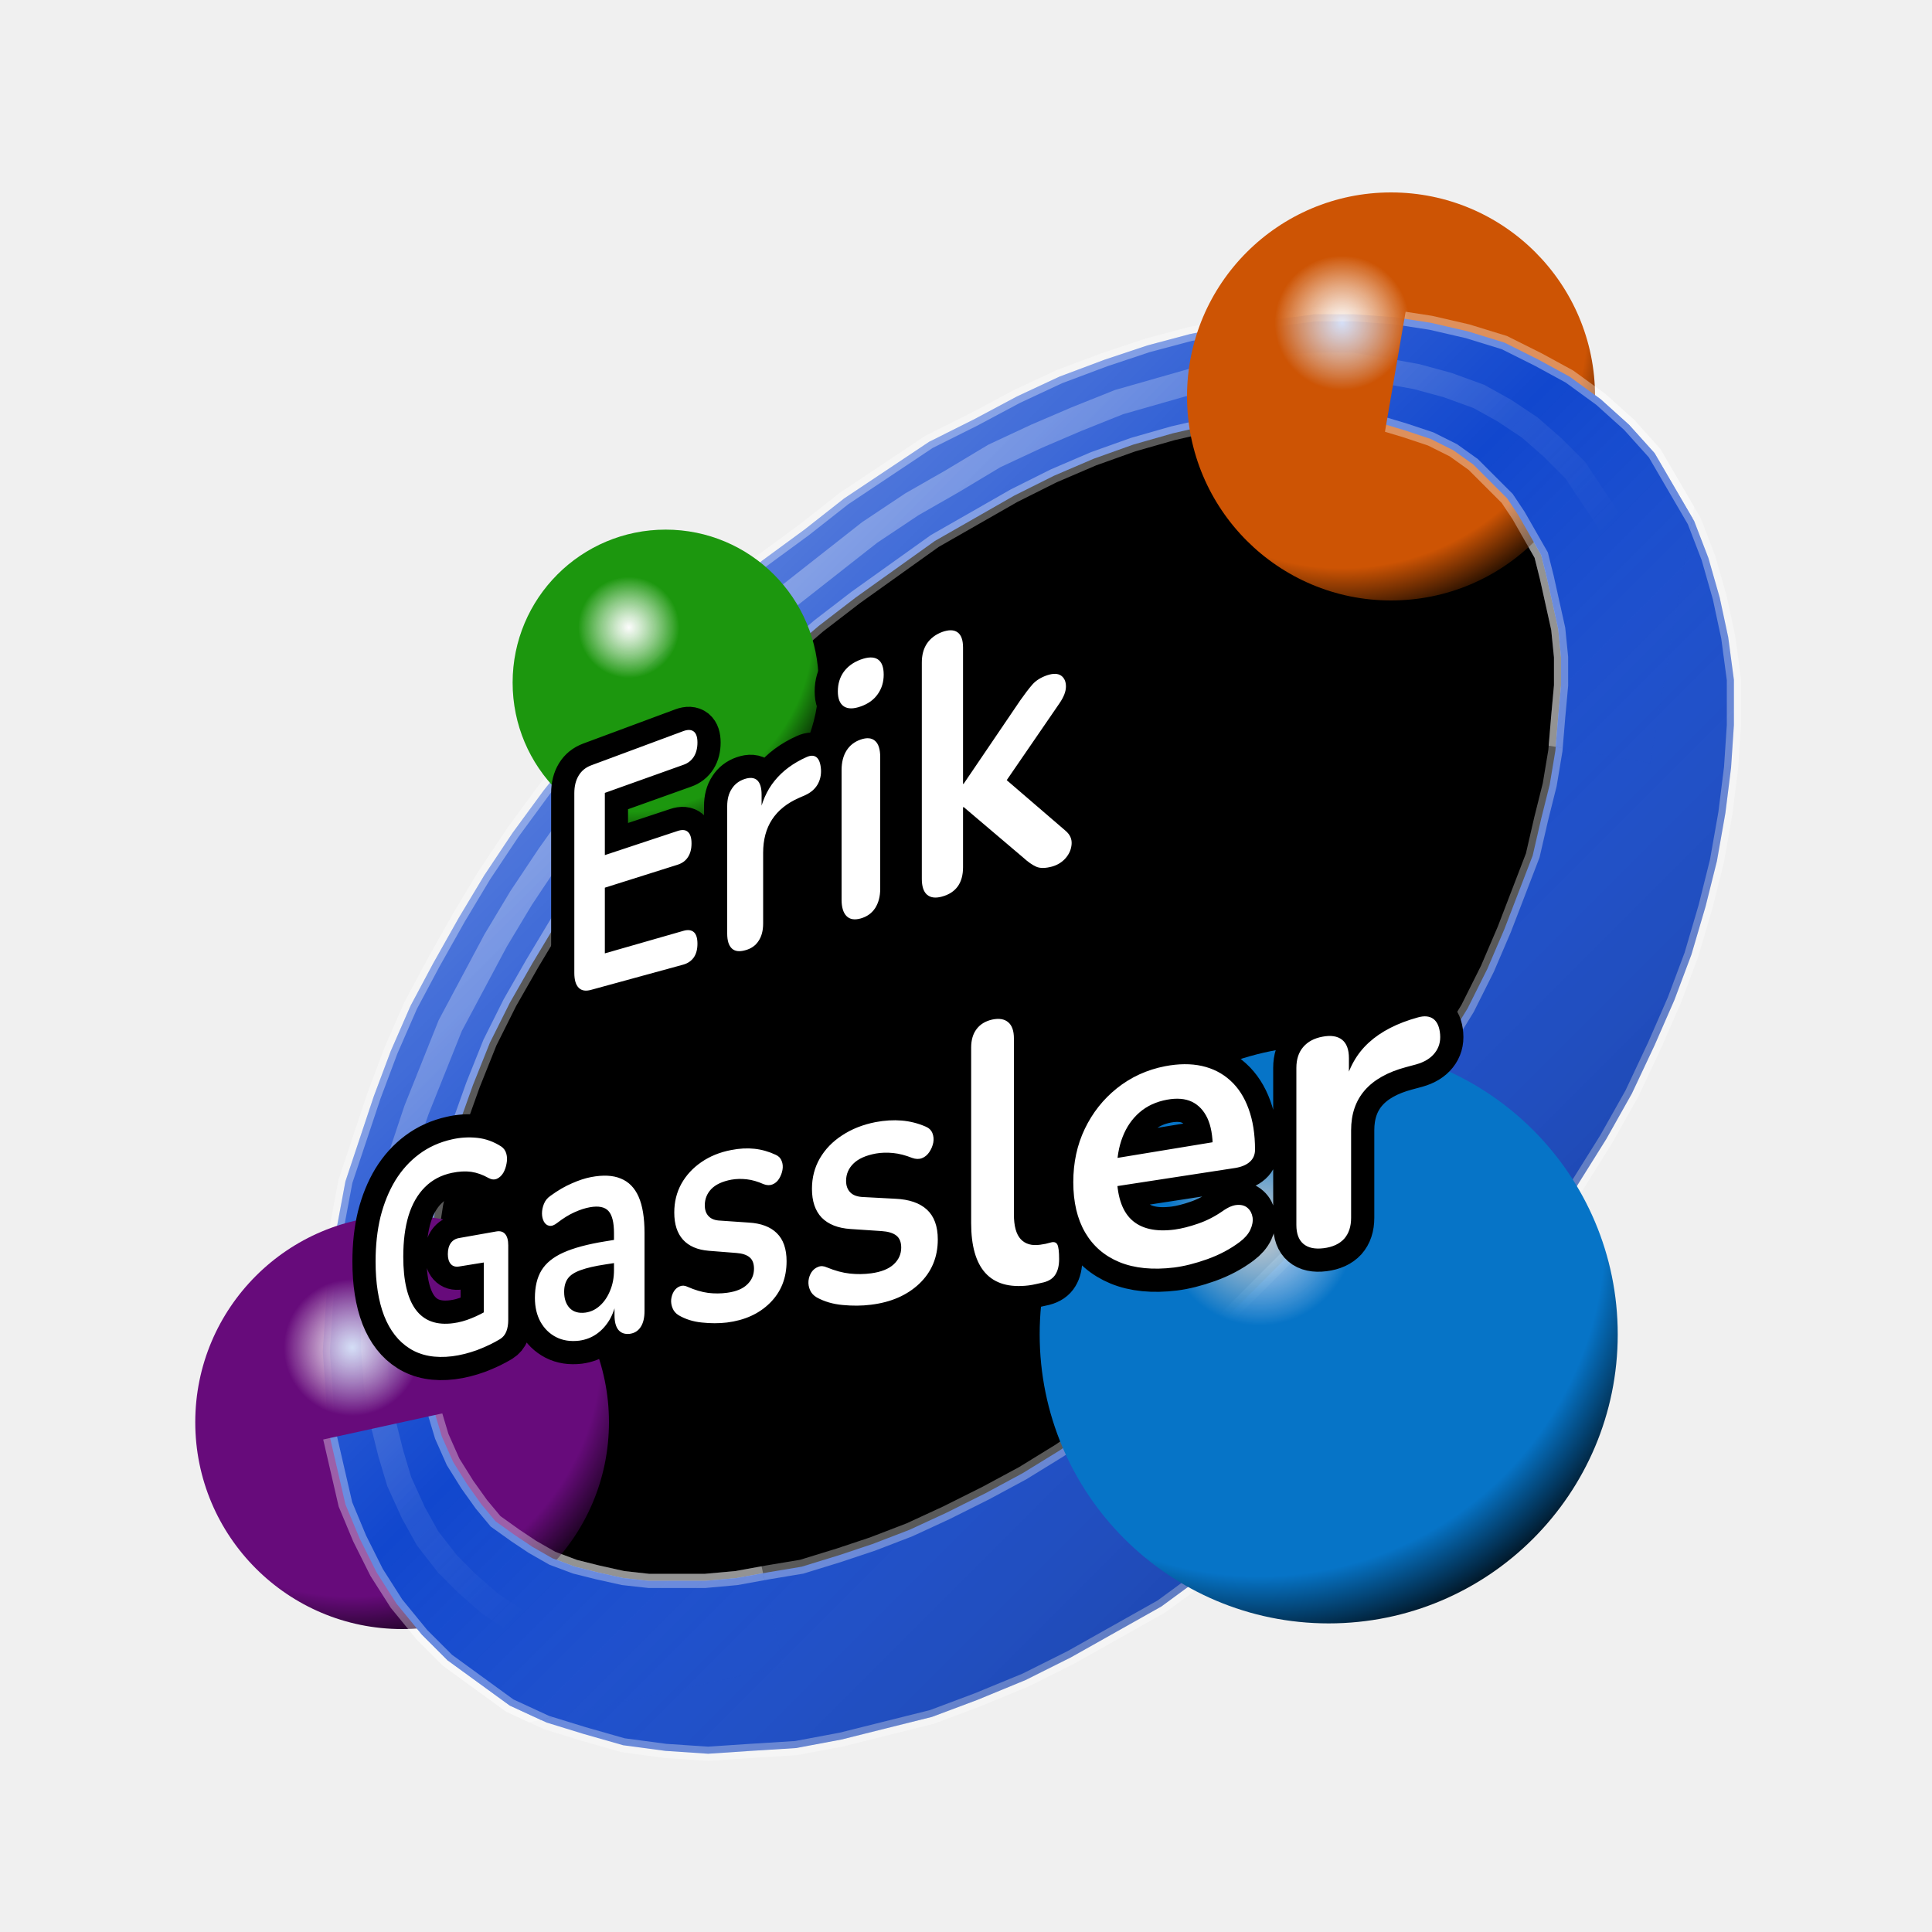
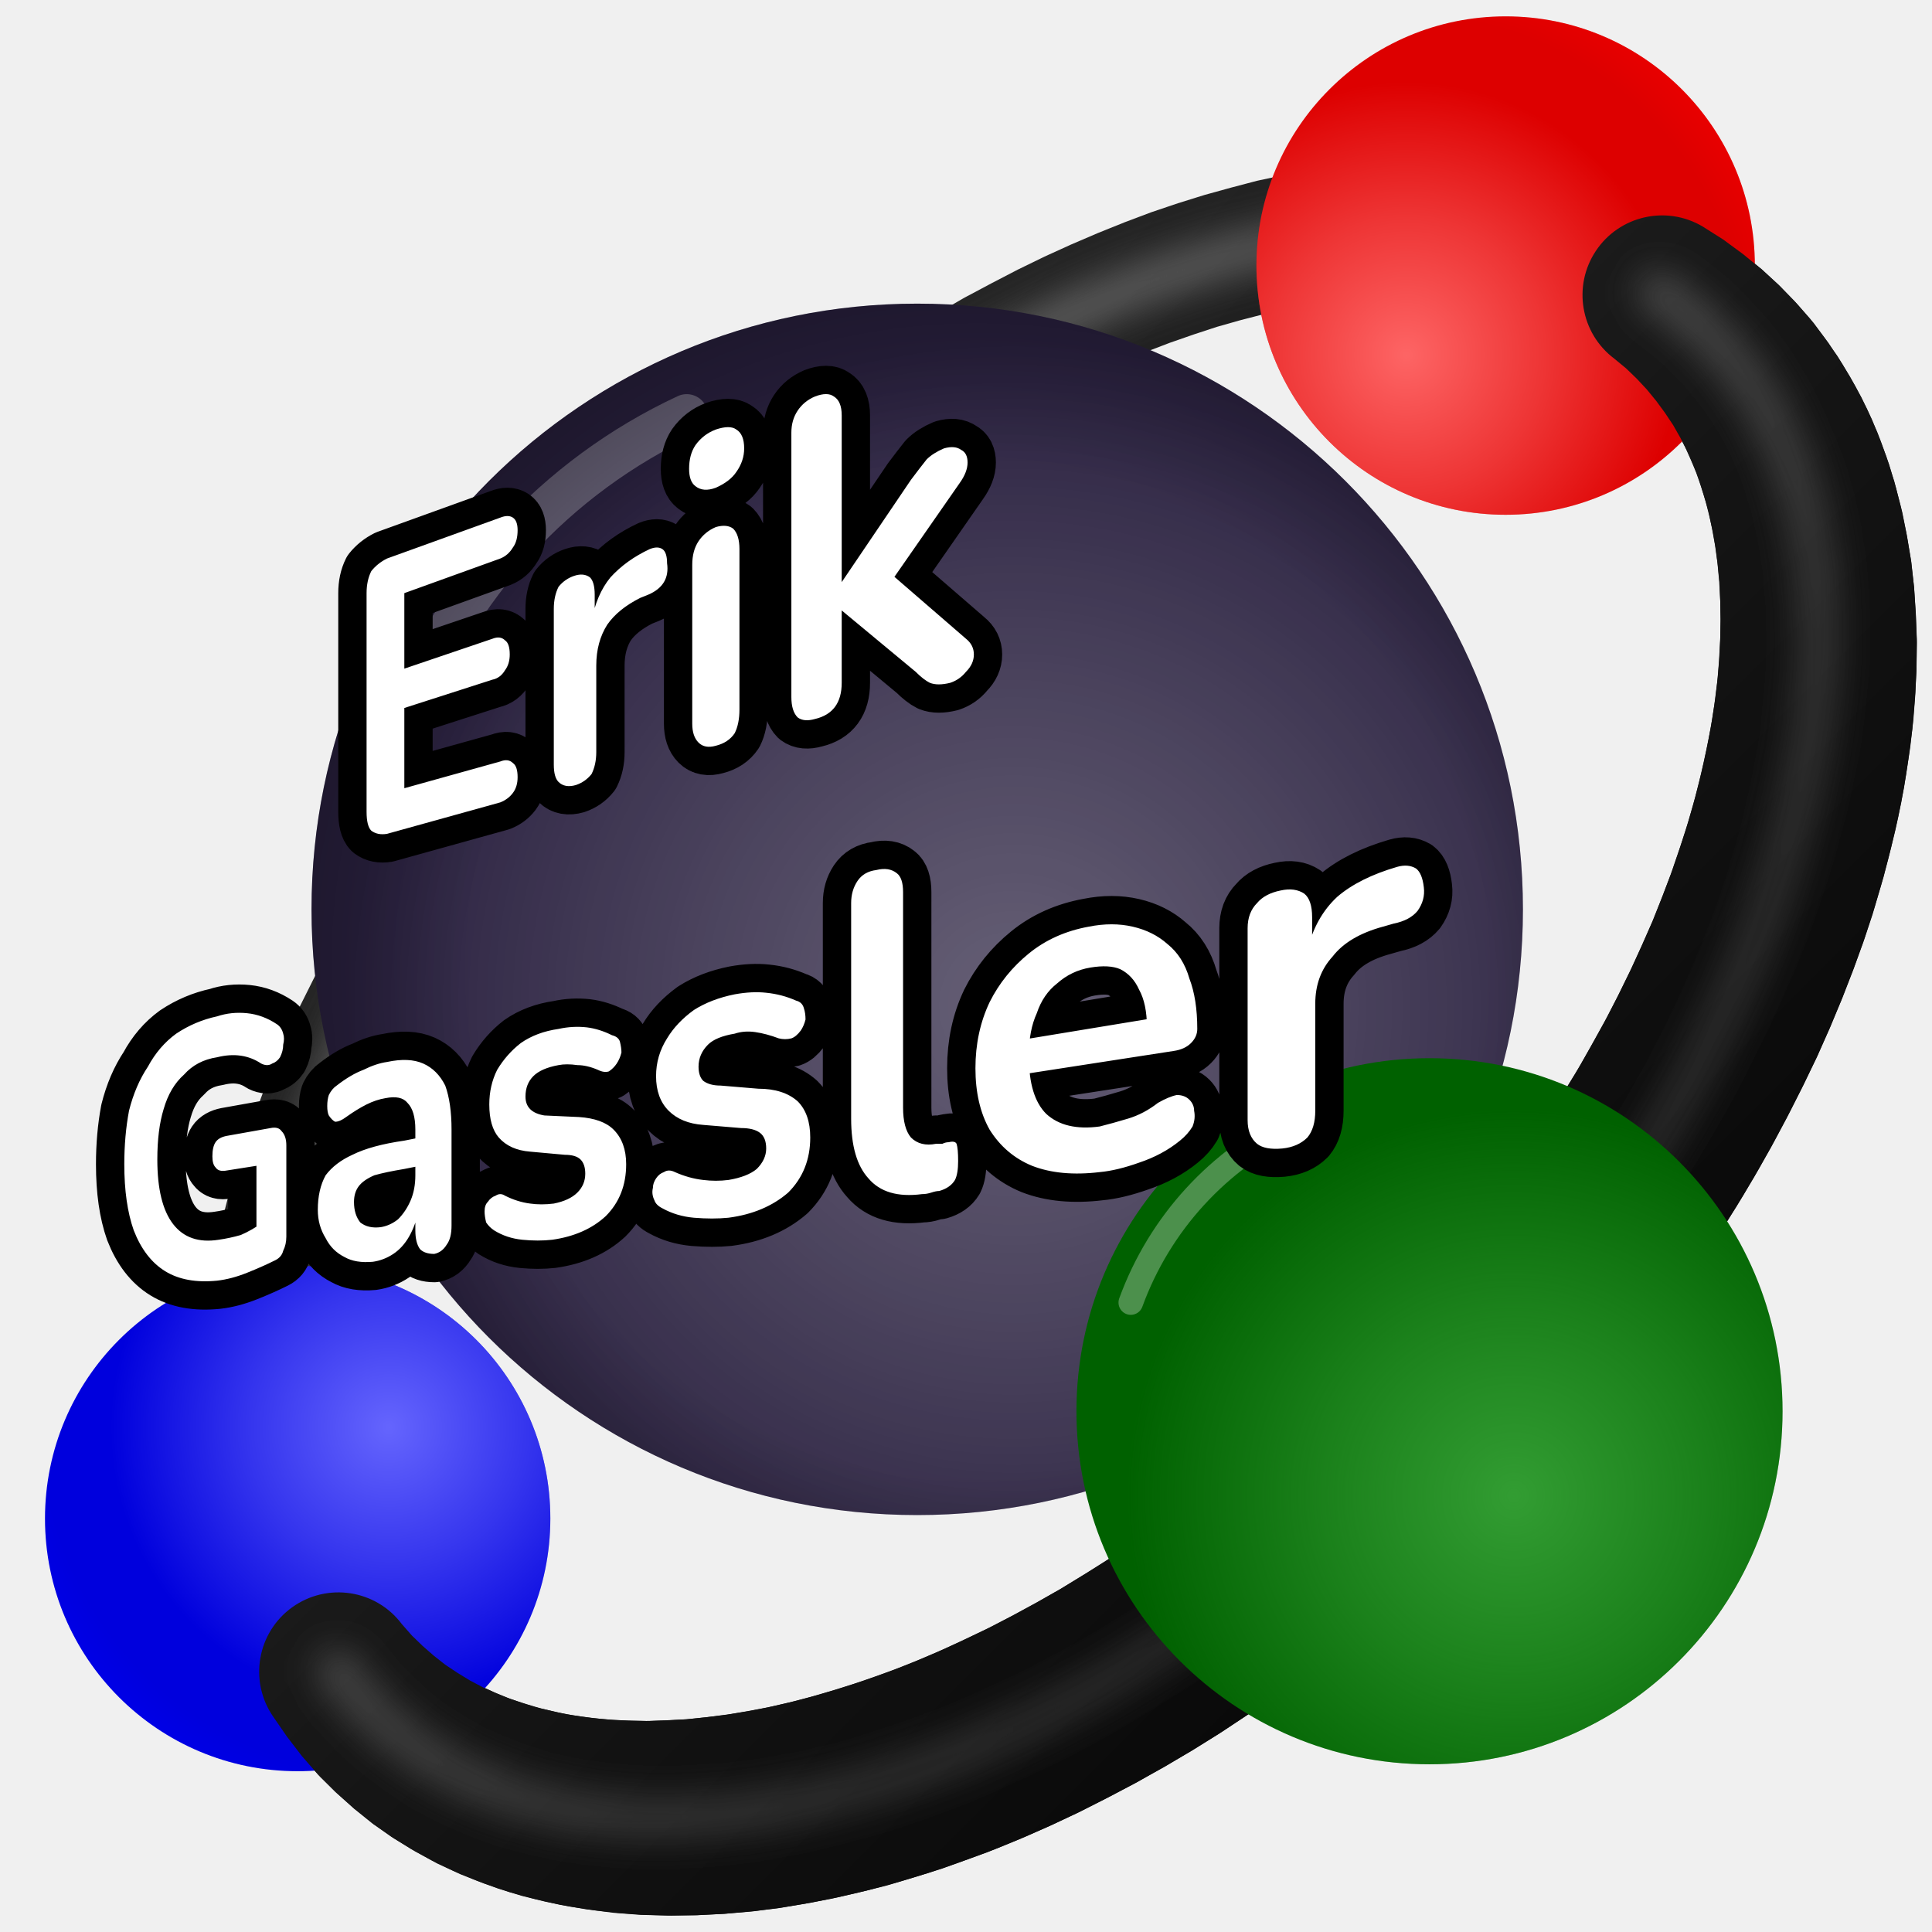
- <svg xmlns="http://www.w3.org/2000/svg" viewBox="0 0 150 150" version="1.1" role="img" aria-label="Logo">
+ <svg xmlns="http://www.w3.org/2000/svg" viewBox="12.3 13.9 122.8 122.8" version="1.1" role="img" aria-label="Logo">
  <defs>
-     <linearGradient id="l-ring" gradientUnits="userSpaceOnUse" x1="120" y1="120" x2="520" y2="520">
-       <stop offset="0" stop-color="#fff" stop-opacity=".45" />
-       <stop offset=".45" stop-color="#fff" stop-opacity="0" />
-       <stop offset="1" stop-color="#000" stop-opacity=".3" />
+     <linearGradient id="l-tube" gradientUnits="userSpaceOnUse" x1="150" y1="150" x2="480" y2="480">
+       <stop offset="0" stop-color="#2c2c2c" />
+       <stop offset=".55" stop-color="#151515" />
+       <stop offset="1" stop-color="#070707" />
    </linearGradient>
-     <linearGradient id="l-shine" gradientUnits="userSpaceOnUse" x1="120" y1="120" x2="480" y2="480">
-       <stop offset="0" stop-color="#fff" stop-opacity=".5" />
-       <stop offset=".6" stop-color="#fff" stop-opacity="0" />
+     <linearGradient id="l-tube-hi" gradientUnits="userSpaceOnUse" x1="150" y1="150" x2="480" y2="480">
+       <stop offset="0" stop-color="#9a9a9a" stop-opacity=".55" />
+       <stop offset=".6" stop-color="#7a7a7a" stop-opacity=".35" />
+       <stop offset="1" stop-color="#555" stop-opacity=".25" />
    </linearGradient>
-     <g id="l-band">
-       <path d="M524 100L534 109L543 119L550 131L557 143L562 156L566 170L569 184L571 199L571 215L570 230L568 246L565 263L561 279L556 296L550 312L543 328L535 345L526 361L516 377L506 393L495 409L483 424L470 439L457 453L443 467L429 480L414 492L399 504L384 515L369 526L353 535L337 544L321 552L304 559L288 565L272 569L256 573L240 576L224 577L209 578L194 577L179 575L165 571L152 567L139 561L128 553L117 545L108 536L99 525L92 514L86 502L81 490L78 477L75 464L74 450L73 436L74 421L75 407L78 392L81 376L86 361L91 346L97 330L104 314L112 299L121 283L130 268L140 253L151 238L163 223L175 209L187 195L201 182L214 169L228 157L243 146L257 135L272 125L287 115L303 107L318 99L333 92L349 86L364 81L379 77L394 74L408 72L423 70L437 70L451 71L464 73L477 76L490 80L502 86L513 92ZM485 129L479 123L472 118L464 114L455 111L445 108L434 107L423 106L411 106L399 107L386 109L373 112L359 116L345 121L331 127L317 134L303 142L289 150L275 160L261 170L248 180L234 192L222 204L209 216L197 229L186 242L175 256L165 270L156 284L147 299L139 313L132 327L126 342L121 356L116 370L113 384L111 397L109 410L108 423L109 435L110 446L112 456L115 466L119 475L124 483L129 490L134 496L141 501L147 505L154 509L162 512L170 514L179 516L188 517L198 517L208 517L219 516L230 514L242 512L255 508L267 504L280 499L293 493L307 486L320 479L333 471L346 462L360 452L372 442L385 431L397 419L409 407L421 395L432 382L442 369L452 356L461 342L469 328L477 315L484 301L490 287L495 274L500 261L503 248L506 236L508 224L509 212L510 201L510 191L509 181L507 172L505 163L503 155L499 148L495 141L491 135Z" style="fill:#1147ce;stroke:#fff;stroke-opacity:.35;stroke-width:5" fill-rule="evenodd" />
-       <path d="M524 100L534 109L543 119L550 131L557 143L562 156L566 170L569 184L571 199L571 215L570 230L568 246L565 263L561 279L556 296L550 312L543 328L535 345L526 361L516 377L506 393L495 409L483 424L470 439L457 453L443 467L429 480L414 492L399 504L384 515L369 526L353 535L337 544L321 552L304 559L288 565L272 569L256 573L240 576L224 577L209 578L194 577L179 575L165 571L152 567L139 561L128 553L117 545L108 536L99 525L92 514L86 502L81 490L78 477L75 464L74 450L73 436L74 421L75 407L78 392L81 376L86 361L91 346L97 330L104 314L112 299L121 283L130 268L140 253L151 238L163 223L175 209L187 195L201 182L214 169L228 157L243 146L257 135L272 125L287 115L303 107L318 99L333 92L349 86L364 81L379 77L394 74L408 72L423 70L437 70L451 71L464 73L477 76L490 80L502 86L513 92ZM485 129L479 123L472 118L464 114L455 111L445 108L434 107L423 106L411 106L399 107L386 109L373 112L359 116L345 121L331 127L317 134L303 142L289 150L275 160L261 170L248 180L234 192L222 204L209 216L197 229L186 242L175 256L165 270L156 284L147 299L139 313L132 327L126 342L121 356L116 370L113 384L111 397L109 410L108 423L109 435L110 446L112 456L115 466L119 475L124 483L129 490L134 496L141 501L147 505L154 509L162 512L170 514L179 516L188 517L198 517L208 517L219 516L230 514L242 512L255 508L267 504L280 499L293 493L307 486L320 479L333 471L346 462L360 452L372 442L385 431L397 419L409 407L421 395L432 382L442 369L452 356L461 342L469 328L477 315L484 301L490 287L495 274L500 261L503 248L506 236L508 224L509 212L510 201L510 191L509 181L507 172L505 163L503 155L499 148L495 141L491 135Z" fill="url(#l-ring)" fill-rule="evenodd" />
-       <path d="M507 117L515 125L521 134L527 143L531 153L535 164L538 176L539 188L540 200L540 213L539 227L537 241L534 255L530 270L525 285L520 300L513 315L506 330L497 345L488 360L479 374L468 389L457 403L445 417L433 430L420 443L407 455L393 467L380 478L365 488L351 498L336 507L322 515L307 522L292 529L278 534L263 539L249 543L235 545L222 547L208 548L196 547L184 546L172 544L161 540L151 536L141 531L132 525L124 518L117 511L110 502L105 493L100 482L97 472L94 460L92 448L91 435L91 422L92 409L94 395L97 380L101 366L106 351L112 336L118 321L126 306L134 291L143 276L153 261L163 247L174 233L186 219L198 206L211 193L224 180L238 169L252 158L266 147L281 137L295 129L310 120L325 113L339 107L354 101L368 97L382 93L396 90L410 89L423 88L436 88L448 90L459 92L470 95L481 99L490 104L499 110L507 117" fill="none" stroke="url(#l-shine)" stroke-width="9" stroke-linecap="round" />
-     </g>
-     <radialGradient id="l-success" cx="38%" cy="32%" r="75%">
-       <stop offset="0" stop-color="#fff" stop-opacity=".8" />
-       <stop offset=".22" style="stop-color:#1c970e" />
-       <stop offset=".8" style="stop-color:#1c970e" />
-       <stop offset="1" stop-color="#000" />
+     <filter id="l-soft" x="-10%" y="-10%" width="120%" height="120%">
+       <feGaussianBlur stdDeviation="5" />
+     </filter>
+     <radialGradient id="l-gray-g" cx="58%" cy="58%" r=".55">
+       <stop offset="0" stop-color="#c4c4c4" stop-opacity=".95" />
+       <stop offset=".5" stop-color="#c4c4c4" stop-opacity=".5" />
+       <stop offset="1" stop-color="#c4c4c4" stop-opacity="0" />
    </radialGradient>
-     <radialGradient id="l-tertiary" cx="38%" cy="32%" r="75%">
-       <stop offset="0" stop-color="#fff" stop-opacity=".8" />
-       <stop offset=".22" style="stop-color:#cd5404" />
-       <stop offset=".8" style="stop-color:#cd5404" />
-       <stop offset="1" stop-color="#000" />
+     <radialGradient id="l-red-g" cx="30%" cy="68%" r=".55">
+       <stop offset="0" stop-color="#ff6a6a" stop-opacity=".95" />
+       <stop offset=".5" stop-color="#ff6a6a" stop-opacity=".5" />
+       <stop offset="1" stop-color="#ff6a6a" stop-opacity="0" />
    </radialGradient>
-     <clipPath id="l-front-tertiary">
-       <path d="M431.0 209.4L541.4 228.4L579.4 7.6L469.0 -11.4Z" />
-     </clipPath>
-     <radialGradient id="l-secondary" cx="38%" cy="32%" r="75%">
-       <stop offset="0" stop-color="#fff" stop-opacity=".8" />
-       <stop offset=".22" style="stop-color:#670b7b" />
-       <stop offset=".8" style="stop-color:#670b7b" />
-       <stop offset="1" stop-color="#000" />
+     <radialGradient id="l-red-r" cx="30%" cy="68%" r=".95">
+       <stop offset=".72" stop-color="#ff0000" stop-opacity="0" />
+       <stop offset="1" stop-color="#ff0000" />
    </radialGradient>
-     <clipPath id="l-front-secondary">
-       <path d="M-9.4 485.2L14.8 595.6L235.6 547.2L211.4 436.8Z" />
-     </clipPath>
-     <radialGradient id="l-primary" cx="38%" cy="32%" r="75%">
-       <stop offset="0" stop-color="#fff" stop-opacity=".8" />
-       <stop offset=".22" style="stop-color:#0674c7" />
-       <stop offset=".8" style="stop-color:#0674c7" />
-       <stop offset="1" stop-color="#000" />
+     <radialGradient id="l-blue-g" cx="68%" cy="32%" r=".55">
+       <stop offset="0" stop-color="#6a6aff" stop-opacity=".95" />
+       <stop offset=".5" stop-color="#6a6aff" stop-opacity=".5" />
+       <stop offset="1" stop-color="#6a6aff" stop-opacity="0" />
+     </radialGradient>
+     <radialGradient id="l-blue-r" cx="68%" cy="32%" r=".95">
+       <stop offset=".72" stop-color="#0000ff" stop-opacity="0" />
+       <stop offset="1" stop-color="#0000ff" />
+     </radialGradient>
+     <radialGradient id="l-green-g" cx="62%" cy="62%" r=".55">
+       <stop offset="0" stop-color="#35a035" stop-opacity=".95" />
+       <stop offset=".5" stop-color="#35a035" stop-opacity=".5" />
+       <stop offset="1" stop-color="#35a035" stop-opacity="0" />
+     </radialGradient>
+     <radialGradient id="l-title-g" cx="58%" cy="58%" r=".55">
+       <stop offset="0" stop-color="#fff" stop-opacity=".95" />
+       <stop offset=".5" stop-color="#fff" stop-opacity=".5" />
+       <stop offset="1" stop-color="#fff" stop-opacity="0" />
+     </radialGradient>
+     <radialGradient id="l-title-e" cx=".55" cy=".55" r=".6">
+       <stop offset=".7" stop-color="#000" stop-opacity="0" />
+       <stop offset="1" stop-color="#000" stop-opacity=".35" />
    </radialGradient>
  </defs>
  <g transform="translate(9 9) scale(0.22)">
-     <ellipse cx="315.7" cy="317.8" rx="277.3" ry="162.4" transform="rotate(-46.3 315.7 317.8)" fill="#000" />
-     <use href="#l-band" />
-     <circle cx="194" cy="200" r="54" fill="url(#l-success)" />
-     <circle cx="450" cy="99" r="72" fill="url(#l-tertiary)" />
-     <circle cx="101" cy="461" r="73" fill="url(#l-secondary)" />
-     <circle cx="428" cy="430" r="102" fill="url(#l-primary)" />
-     <use href="#l-band" clip-path="url(#l-front-tertiary)" />
-     <use href="#l-band" clip-path="url(#l-front-secondary)" />
+     <path d="M523.9 100.0L528.8 104.5L533.5 109.3L537.9 114.3L542.0 119.7L545.9 125.2L549.5 131.1L552.8 137.1L555.8 143.4L558.4 149.8L560.8 156.5L562.8 163.3L564.6 170.3L566.0 177.4L567.2 184.6L568.0 192.0L568.5 199.4L568.8 207.0L568.7 214.7L568.4 222.4L567.8 230.2L566.9 238.1L565.7 246.1L564.3 254.1L562.6 262.1L560.6 270.2L558.4 278.3L556.0 286.5L553.3 294.6L550.3 302.8L547.1 311.0L543.7 319.1L540.1 327.3L536.2 335.4L532.1 343.5L527.8 351.6L523.3 359.7L518.6 367.7L513.7 375.6L508.6 383.5L503.3 391.4L497.8 399.1L492.1 406.8L486.3 414.4L480.3 421.9L474.2 429.2L467.9 436.5L461.4 443.7L454.8 450.7L448.1 457.6L441.2 464.4L434.2 471.0L427.1 477.5L419.9 483.9L412.6 490.0L405.2 496.0L397.7 501.8L390.1 507.5L382.5 513.0L374.7 518.2L367.0 523.3L359.1 528.2L351.2 532.8L343.3 537.3L335.3 541.5L327.4 545.5L319.4 549.3L311.3 552.9L303.3 556.2L295.3 559.2L287.3 562.1L279.3 564.6L271.3 567.0L263.3 569.0L255.4 570.8L247.5 572.3L239.7 573.6L231.9 574.5L224.2 575.2L216.5 575.6L208.9 575.7L201.4 575.5L194.1 575.0L186.8 574.2L179.6 573.1L172.6 571.7L165.7 570.0L158.9 567.9L152.4 565.5L146.0 562.8L139.8 559.8L133.8 556.5L128.0 552.9L122.5 549.0L117.3 544.8L112.3 540.3L107.5 535.6L103.1 530.7L99.0 525.5L95.1 520.1L91.5 514.5L88.3 508.7L85.3 502.7L82.7 496.6L80.3 490.4L78.2 484.0L76.4 477.4L74.9 470.8L73.6 464.0L72.6 457.1L71.9 450.2L71.5 443.1L71.3 435.9L71.4 428.7L71.7 421.3L72.3 413.9L73.1 406.4L74.2 398.9L75.5 391.3L77.1 383.6L78.9 375.9L80.9 368.1L83.2 360.3L85.7 352.5L88.5 344.6L91.4 336.8L94.6 328.9L98.0 321.0L101.6 313.1L105.5 305.3L109.5 297.4L113.7 289.6L118.2 281.8L122.8 274.0L127.7 266.3L132.7 258.6L137.9 251.0L143.2 243.5L148.8 236.0L154.5 228.6L160.3 221.3L166.4 214.1L172.5 207.0L178.8 200.0L185.3 193.2L191.8 186.4L198.5 179.8L205.4 173.3L212.3 167.0L219.3 160.8L226.4 154.8L233.6 148.9L240.9 143.2L248.3 137.6L255.7 132.3L263.2 127.1L270.7 122.1L278.3 117.3L286.0 112.7L293.6 108.3L301.3 104.2L309.0 100.2L316.8 96.4L324.5 92.9L332.2 89.6L339.9 86.5L347.6 83.6L355.3 81.0L363.0 78.6L370.6 76.5L378.2 74.5L385.7 72.9L393.2 71.5L400.7 70.3L408.0 69.4L415.4 68.7L422.6 68.3L429.8 68.2L436.9 68.3L443.9 68.7L450.8 69.3L457.6 70.3L464.3 71.5L470.9 73.0L477.4 74.8L483.8 76.9L490.0 79.3L496.1 82.0L502.0 85.0L507.8 88.3L513.3 91.9L518.7 95.8L523.9 100.0L490.7 134.7L488.0 131.8L485.0 129.0L481.9 126.3L478.6 123.8L475.1 121.5L471.4 119.3L467.5 117.3L463.3 115.4L459.0 113.8L454.4 112.3L449.7 111.0L444.8 110.0L439.6 109.1L434.3 108.5L428.9 108.1L423.2 107.9L417.4 107.9L411.5 108.2L405.4 108.7L399.2 109.4L392.9 110.4L386.5 111.6L379.9 113.1L373.3 114.8L366.6 116.7L359.9 118.9L353.0 121.3L346.2 123.9L339.2 126.8L332.3 129.8L325.3 133.1L318.3 136.6L311.3 140.3L304.3 144.3L297.3 148.4L290.3 152.7L283.4 157.2L276.5 161.9L269.7 166.8L262.8 171.9L256.1 177.1L249.4 182.5L242.8 188.1L236.3 193.8L229.9 199.7L223.6 205.7L217.4 211.8L211.3 218.0L205.3 224.4L199.5 230.9L193.8 237.5L188.2 244.1L182.8 250.9L177.6 257.7L172.5 264.6L167.5 271.6L162.8 278.6L158.2 285.7L153.8 292.8L149.6 300.0L145.6 307.1L141.8 314.3L138.2 321.5L134.8 328.6L131.6 335.8L128.7 342.9L125.9 350.0L123.4 357.0L121.1 364.0L119.0 370.9L117.1 377.8L115.5 384.6L114.1 391.3L113.0 397.8L112.0 404.3L111.3 410.7L110.9 416.9L110.6 423.0L110.6 428.9L110.9 434.7L111.3 440.4L112.0 445.8L112.8 451.1L113.9 456.2L115.2 461.0L116.7 465.7L118.4 470.2L120.2 474.5L122.3 478.5L124.5 482.3L126.8 486.0L129.3 489.4L132.0 492.6L134.7 495.5L137.7 498.3L140.7 500.9L143.9 503.3L147.2 505.6L150.6 507.6L154.1 509.5L157.8 511.2L161.6 512.8L165.6 514.2L169.7 515.5L174.0 516.5L178.4 517.5L182.9 518.2L187.7 518.8L192.5 519.2L197.6 519.4L202.7 519.5L208.1 519.3L213.5 519.0L219.1 518.4L224.9 517.7L230.7 516.7L236.7 515.6L242.8 514.2L249.0 512.6L255.2 510.8L261.6 508.8L268.0 506.6L274.6 504.2L281.1 501.6L287.8 498.7L294.4 495.6L301.1 492.4L307.8 488.9L314.6 485.2L321.3 481.4L328.0 477.3L334.8 473.1L341.5 468.6L348.1 464.0L354.8 459.2L361.4 454.3L367.9 449.2L374.4 443.9L380.8 438.5L387.1 432.9L393.3 427.2L399.5 421.3L405.5 415.4L411.4 409.3L417.2 403.1L422.9 396.8L428.5 390.4L433.9 383.9L439.2 377.3L444.3 370.7L449.3 364.0L454.1 357.2L458.8 350.4L463.2 343.6L467.5 336.7L471.7 329.8L475.6 322.9L479.4 316.0L482.9 309.1L486.3 302.2L489.4 295.3L492.4 288.5L495.1 281.7L497.7 274.9L500.0 268.2L502.2 261.6L504.1 255.1L505.8 248.6L507.3 242.3L508.6 236.0L509.7 229.9L510.6 223.9L511.3 218.0L511.7 212.2L512.0 206.6L512.1 201.1L512.0 195.8L511.8 190.6L511.3 185.6L510.7 180.8L509.9 176.1L508.9 171.6L507.8 167.2L506.5 163.0L505.1 158.9L503.5 155.1L501.8 151.3L499.9 147.7L497.8 144.2L495.6 140.9L493.3 137.7L490.7 134.7Z" fill="url(#l-tube)" />
+     <path d="M507.3 117.3L511.0 121.1L514.6 125.1L517.9 129.3L521.0 133.7L523.8 138.3L526.5 143.1L528.9 148.0L531.1 153.2L533.1 158.5L534.9 164.0L536.4 169.7L537.6 175.5L538.7 181.5L539.5 187.6L540.0 193.9L540.3 200.3L540.4 206.8L540.2 213.4L539.8 220.2L539.2 227.1L538.3 234.0L537.2 241.1L535.8 248.2L534.2 255.4L532.4 262.6L530.3 270.0L528.0 277.3L525.5 284.8L522.7 292.2L519.8 299.7L516.6 307.2L513.2 314.7L509.6 322.2L505.7 329.8L501.7 337.3L497.5 344.7L493.1 352.2L488.5 359.6L483.7 367.0L478.7 374.3L473.5 381.5L468.2 388.7L462.7 395.8L457.1 402.9L451.3 409.8L445.4 416.6L439.3 423.4L433.1 430.0L426.8 436.5L420.3 442.9L413.8 449.1L407.1 455.2L400.3 461.2L393.5 467.0L386.5 472.6L379.5 478.1L372.4 483.4L365.3 488.5L358.1 493.4L350.9 498.2L343.6 502.7L336.3 507.1L328.9 511.3L321.6 515.2L314.2 518.9L306.9 522.5L299.5 525.8L292.2 528.9L284.9 531.7L277.7 534.3L270.4 536.7L263.3 538.9L256.1 540.8L249.1 542.5L242.1 544.0L235.2 545.2L228.4 546.1L221.6 546.8L215.0 547.3L208.5 547.5L202.1 547.5L195.8 547.2L189.7 546.7L183.6 546.0L177.8 545.0L172.0 543.7L166.5 542.2L161.0 540.5L155.8 538.5L150.7 536.3L145.8 533.9L141.1 531.2L136.5 528.3L132.2 525.2L128.1 521.8L124.1 518.3L120.4 514.5L116.8 510.5L113.5 506.3L110.4 501.9L107.6 497.3L104.9 492.5L102.5 487.6L100.3 482.4L98.3 477.1L96.5 471.6L95.0 465.9L93.8 460.1L92.7 454.1L91.9 448.0L91.4 441.7L91.1 435.3L91.0 428.8L91.2 422.2L91.6 415.4L92.2 408.5L93.1 401.6L94.2 394.5L95.6 387.4L97.2 380.2L99.0 373.0L101.1 365.6L103.4 358.3L105.9 350.8L108.7 343.4L111.6 335.9L114.8 328.4L118.2 320.9L121.8 313.4L125.7 305.8L129.7 298.3L133.9 290.9L138.3 283.4L142.9 276.0L147.7 268.6L152.7 261.3L157.9 254.1L163.2 246.9L168.7 239.8L174.3 232.7L180.1 225.8L186.0 219.0L192.1 212.2L198.3 205.6L204.6 199.1L211.1 192.7L217.6 186.5L224.3 180.4L231.1 174.4L237.9 168.6L244.9 163.0L251.9 157.5L259.0 152.2L266.1 147.1L273.3 142.2L280.5 137.4L287.8 132.9L295.1 128.5L302.5 124.3L309.8 120.4L317.2 116.7L324.5 113.1L331.9 109.8L339.2 106.7L346.5 103.9L353.7 101.3L361.0 98.9L368.1 96.7L375.3 94.8L382.3 93.1L389.3 91.6L396.2 90.4L403.0 89.5L409.8 88.8L416.4 88.3L422.9 88.1L429.3 88.1L435.6 88.4L441.7 88.9L447.8 89.6L453.6 90.6L459.4 91.9L464.9 93.4L470.4 95.1L475.6 97.1L480.7 99.3L485.6 101.7L490.3 104.4L494.9 107.3L499.2 110.4L503.3 113.8L507.3 117.3" fill="none" stroke="url(#l-tube-hi)" stroke-width="13" stroke-linecap="round" filter="url(#l-soft)" />
+     <circle cx="194" cy="200" r="54" fill="#808080" />
+     <circle cx="194" cy="200" r="54" fill="url(#l-gray-g)" />
+     <circle cx="450" cy="99" r="72" fill="#dd0000" />
+     <circle cx="450" cy="99" r="72" fill="url(#l-red-r)" />
+     <circle cx="450" cy="99" r="72" fill="url(#l-red-g)" />
+     <circle cx="101" cy="461" r="73" fill="#0000dd" />
+     <circle cx="101" cy="461" r="73" fill="url(#l-blue-r)" />
+     <circle cx="101" cy="461" r="73" fill="url(#l-blue-g)" />
+     <circle cx="280" cy="285" r="175" fill="#2a2140" />
+     <circle cx="280" cy="285" r="175" fill="url(#l-title-g)" opacity=".3" />
+     <path d="M132.0 231.1A157.5 157.5 0 0 1 213.4 142.3" fill="none" stroke="#fff" stroke-opacity=".3" stroke-width="12.3" stroke-linecap="round" />
+     <circle cx="280" cy="285" r="175" fill="url(#l-title-e)" />
+     <path d="M506.9 87.7L512.9 91.5L518.6 95.7L524.1 100.2L529.3 105.0L534.3 110.2L539.0 115.6L543.3 121.4L547.3 127.5L551.0 133.8L554.4 140.4L557.4 147.2L560.0 154.2L562.3 161.4L564.2 168.8L565.8 176.4L567.1 184.1L568.0 191.9L568.5 199.9L568.8 208.0L568.7 216.2L568.2 224.5L567.5 232.9L566.4 241.3L565.1 249.8L563.4 258.4L561.4 267.0L559.2 275.6L556.6 284.3L553.8 293.0L550.7 301.7L547.3 310.5L543.7 319.2L539.8 327.9L535.6 336.6L531.2 345.3L526.6 353.9L521.7 362.5L516.6 371.0L511.2 379.5L505.7 387.9L499.9 396.2L493.9 404.4L487.8 412.5L481.4 420.5L474.9 428.4L468.1 436.2L461.2 443.9L454.2 451.4L447.0 458.7L439.6 465.9L432.1 473.0L424.5 479.8L416.8 486.5L408.9 493.0L401.0 499.3L392.9 505.4L384.8 511.3L376.5 517.0L368.2 522.5L359.9 527.7L351.5 532.7L343.0 537.4L334.5 541.9L326.0 546.2L317.4 550.2L308.9 553.9L300.3 557.4L291.7 560.5L283.2 563.4L274.6 566.0L266.1 568.3L257.6 570.3L249.2 572.0L240.8 573.4L232.5 574.5L224.3 575.2L216.1 575.6L208.0 575.7L200.0 575.5L192.2 574.9L184.4 573.9L176.8 572.6L169.4 570.9L162.1 568.9L155.0 566.5L148.1 563.8L141.4 560.7L135.0 557.2L128.8 553.4L122.9 549.3L117.3 544.8L111.9 540.0L106.9 535.0L102.2 529.6L97.9 524.0L93.9 518.2A22.9 22.9 0 0 1 131.1 491.5L131.1 491.5L134.0 494.8L137.1 497.8L140.3 500.6L143.6 503.2L147.2 505.6L150.8 507.8L154.6 509.8L158.6 511.6L162.7 513.2L167.0 514.6L171.4 515.9L176.0 517.0L180.8 517.9L185.8 518.6L190.9 519.1L196.3 519.4L201.7 519.5L207.4 519.3L213.2 519.0L219.2 518.4L225.3 517.6L231.6 516.6L238.0 515.3L244.5 513.8L251.2 512.0L257.9 510.0L264.7 507.8L271.7 505.3L278.6 502.6L285.7 499.6L292.8 496.4L299.9 493.0L307.1 489.3L314.3 485.4L321.5 481.3L328.7 476.9L335.9 472.3L343.0 467.6L350.1 462.6L357.2 457.4L364.2 452.1L371.1 446.5L378.0 440.8L384.8 434.9L391.5 428.9L398.1 422.7L404.5 416.3L410.9 409.8L417.1 403.2L423.2 396.5L429.1 389.7L434.9 382.7L440.5 375.7L445.9 368.6L451.2 361.4L456.2 354.2L461.1 346.9L465.8 339.5L470.3 332.2L474.5 324.8L478.6 317.4L482.4 310.1L486.0 302.7L489.4 295.4L492.6 288.1L495.5 280.8L498.2 273.6L500.6 266.5L502.8 259.5L504.8 252.5L506.5 245.7L508.0 238.9L509.3 232.3L510.3 225.9L511.1 219.5L511.7 213.3L512.0 207.3L512.1 201.5L512.0 195.8L511.7 190.3L511.2 184.9L510.5 179.8L509.6 174.8L508.6 170.0L507.3 165.5L505.9 161.0L504.3 156.8L502.5 152.7L500.5 148.8L498.4 145.1L496.0 141.5L493.5 138.1L490.8 134.8L487.9 131.7L484.8 128.7L481.4 125.9A23.0 23.0 0 0 1 506.9 87.7Z" fill="url(#l-tube)" />
+     <path d="M494.2 106.8L498.8 110.1L503.3 113.7L507.5 117.5L511.4 121.6L515.2 125.8L518.7 130.4L521.9 135.1L524.9 140.1L527.6 145.3L530.1 150.7L532.3 156.3L534.3 162.1L536.0 168.1L537.4 174.3L538.5 180.6L539.4 187.2L540.0 193.9L540.3 200.7L540.4 207.7L540.2 214.8L539.7 222.0L538.9 229.4L537.9 236.8L536.5 244.4L535.0 252.0L533.1 259.8L531.0 267.6L528.6 275.4L526.0 283.3L523.1 291.3L519.9 299.3L516.5 307.3L512.9 315.3L509.0 323.3L504.9 331.4L500.5 339.4L496.0 347.3L491.2 355.3L486.2 363.2L481.0 371.0L475.5 378.8L469.9 386.5L464.1 394.1L458.1 401.6L452.0 409.0L445.7 416.4L439.2 423.5L432.5 430.6L425.8 437.5L418.8 444.3L411.8 450.9L404.7 457.4L397.4 463.7L390.0 469.8L382.6 475.7L375.0 481.4L367.4 487.0L359.8 492.3L352.1 497.4L344.3 502.3L336.5 507.0L328.7 511.4L320.8 515.6L313.0 519.6L305.1 523.3L297.3 526.8L289.5 530.0L281.7 532.9L273.9 535.6L266.3 538.0L258.6 540.2L251.1 542.1L243.6 543.7L236.2 545.0L228.9 546.0L221.7 546.8L214.7 547.3L207.7 547.5L200.9 547.5L194.2 547.1L187.7 546.5L181.3 545.6L175.1 544.4L169.1 543.0L163.2 541.2L157.5 539.2L152.1 536.9L146.8 534.4L141.7 531.6L136.8 528.5L132.2 525.2L127.8 521.6L123.6 517.8L119.6 513.7L115.9 509.4L112.5 504.9" fill="none" stroke="url(#l-tube-hi)" stroke-width="13" stroke-linecap="round" filter="url(#l-soft)" />
+     <circle cx="428" cy="430" r="102" fill="#006100" />
+     <circle cx="428" cy="430" r="102" fill="url(#l-green-g)" />
+     <path d="M341.7 398.6A91.8 91.8 0 0 1 389.2 346.8" fill="none" stroke="#fff" stroke-opacity=".3" stroke-width="7.1" stroke-linecap="round" />
  </g>
-   <path d="M45.90 76.85Q45.26 77.03 44.93 76.69Q44.59 76.35 44.59 75.54L44.59 61.58Q44.59 60.77 44.93 60.21Q45.26 59.66 45.90 59.42L53.06 56.76Q53.58 56.57 53.87 56.80Q54.15 57.03 54.15 57.65Q54.15 58.30 53.87 58.75Q53.58 59.20 53.06 59.38L46.96 61.56L46.96 66.39L52.60 64.52Q53.14 64.34 53.41 64.59Q53.69 64.84 53.69 65.48Q53.69 66.13 53.41 66.55Q53.14 66.97 52.60 67.14L46.96 68.92L46.96 74.02L53.06 72.27Q53.58 72.12 53.87 72.37Q54.15 72.62 54.15 73.27Q54.15 73.92 53.87 74.33Q53.58 74.74 53.06 74.89ZM57.85 73.78Q57.17 73.97 56.82 73.64Q56.46 73.30 56.46 72.49L56.46 62.59Q56.46 61.78 56.81 61.25Q57.15 60.71 57.79 60.49Q58.43 60.27 58.78 60.57Q59.13 60.88 59.13 61.70L59.13 63.37L58.91 63.44Q59.22 61.75 60.14 60.62Q61.07 59.47 62.62 58.78Q63.11 58.56 63.40 58.80Q63.69 59.04 63.74 59.73Q63.78 60.39 63.47 60.92Q63.16 61.44 62.53 61.73L62.03 61.95Q60.64 62.56 59.94 63.63Q59.25 64.69 59.25 66.21L59.25 71.70Q59.25 72.53 58.89 73.06Q58.54 73.60 57.85 73.78ZM66.82 71.31Q66.10 71.51 65.72 71.12Q65.34 70.73 65.34 69.85L65.34 59.79Q65.34 58.89 65.72 58.28Q66.10 57.67 66.82 57.42Q67.54 57.17 67.94 57.52Q68.34 57.87 68.34 58.79L68.34 69.00Q68.34 69.89 67.95 70.50Q67.56 71.10 66.82 71.31ZM66.82 54.85Q65.98 55.15 65.51 54.84Q65.05 54.52 65.05 53.68Q65.05 52.80 65.51 52.16Q65.98 51.52 66.82 51.21Q67.69 50.89 68.15 51.19Q68.61 51.49 68.61 52.38Q68.61 53.24 68.15 53.89Q67.69 54.55 66.82 54.85ZM73.14 69.61Q72.38 69.82 71.97 69.46Q71.57 69.11 71.57 68.23L71.57 51.44Q71.57 50.56 71.97 49.96Q72.38 49.36 73.14 49.07Q73.92 48.79 74.34 49.09Q74.77 49.39 74.77 50.28L74.77 60.87L74.82 60.85L79.21 54.38Q79.75 53.61 80.16 53.14Q80.57 52.68 81.29 52.43Q82.01 52.19 82.39 52.46Q82.76 52.73 82.76 53.30Q82.76 53.87 82.26 54.60L77.51 61.52L77.51 60.01L82.74 64.51Q83.24 64.94 83.20 65.53Q83.16 66.13 82.74 66.62Q82.32 67.10 81.68 67.28Q80.90 67.49 80.45 67.29Q80.00 67.09 79.45 66.59L74.82 62.66L74.77 62.68L74.77 67.33Q74.77 69.16 73.14 69.61ZM35.11 105.30Q33.14 105.54 31.81 104.70Q30.50 103.88 29.82 102.15Q29.16 100.43 29.16 97.94Q29.16 96.06 29.54 94.48Q29.94 92.90 30.68 91.67Q31.44 90.43 32.54 89.61Q33.65 88.78 35.09 88.46Q36.05 88.24 37.03 88.34Q38.02 88.44 38.91 89.01Q39.21 89.21 39.31 89.57Q39.41 89.93 39.33 90.33Q39.26 90.74 39.07 91.07Q38.87 91.39 38.58 91.52Q38.28 91.65 37.93 91.46Q37.26 91.08 36.58 90.98Q35.91 90.89 35.09 91.06Q33.84 91.32 32.99 92.17Q32.14 93.02 31.72 94.38Q31.31 95.73 31.31 97.57Q31.31 100.36 32.27 101.67Q33.25 103.00 35.21 102.73Q35.89 102.64 36.60 102.35Q37.32 102.06 38.00 101.64L37.56 103.04L37.56 98.02L35.65 98.33Q35.23 98.40 35.00 98.14Q34.77 97.88 34.77 97.37Q34.77 96.83 35.00 96.51Q35.23 96.19 35.65 96.12L38.53 95.61Q38.98 95.53 39.22 95.81Q39.46 96.09 39.46 96.68L39.46 102.48Q39.46 103.00 39.31 103.38Q39.16 103.76 38.82 103.97Q38.04 104.44 37.04 104.82Q36.05 105.18 35.11 105.30ZM44.96 104.09Q43.95 104.21 43.17 103.81Q42.40 103.41 41.96 102.62Q41.53 101.83 41.53 100.77Q41.53 99.47 42.04 98.63Q42.56 97.78 43.74 97.25Q44.94 96.71 46.98 96.38L47.96 96.22L47.96 98.02L47.00 98.17Q45.80 98.35 45.09 98.61Q44.38 98.86 44.09 99.26Q43.80 99.66 43.80 100.30Q43.80 101.10 44.23 101.56Q44.67 102.01 45.45 101.91Q46.09 101.82 46.58 101.37Q47.08 100.92 47.37 100.20Q47.67 99.49 47.67 98.61L47.67 95.74Q47.67 94.49 47.24 94.02Q46.81 93.55 45.80 93.73Q45.24 93.83 44.60 94.12Q43.97 94.40 43.27 94.94Q42.92 95.22 42.65 95.17Q42.38 95.12 42.23 94.85Q42.08 94.57 42.08 94.21Q42.08 93.84 42.23 93.47Q42.38 93.09 42.73 92.85Q43.59 92.22 44.39 91.88Q45.20 91.52 45.88 91.39Q47.28 91.12 48.19 91.50Q49.12 91.87 49.58 92.91Q50.04 93.95 50.04 95.72L50.04 101.79Q50.04 102.58 49.74 103.03Q49.44 103.49 48.88 103.56Q48.32 103.62 48.01 103.25Q47.71 102.88 47.71 102.10L47.71 100.90L47.87 100.88Q47.73 101.77 47.33 102.46Q46.92 103.15 46.32 103.57Q45.72 103.99 44.96 104.09ZM56.44 102.68Q55.51 102.79 54.49 102.68Q53.48 102.58 52.68 102.11Q52.35 101.90 52.22 101.57Q52.08 101.24 52.11 100.89Q52.15 100.54 52.32 100.26Q52.50 99.98 52.78 99.87Q53.06 99.75 53.39 99.91Q54.23 100.28 54.98 100.38Q55.73 100.47 56.46 100.37Q57.50 100.23 58.02 99.72Q58.54 99.22 58.54 98.50Q58.54 97.89 58.19 97.61Q57.85 97.33 57.17 97.28L55.02 97.11Q53.71 97.00 53.03 96.25Q52.35 95.50 52.35 94.14Q52.35 92.91 52.90 91.91Q53.46 90.91 54.45 90.23Q55.45 89.54 56.76 89.29Q57.72 89.10 58.57 89.19Q59.42 89.28 60.23 89.66Q60.57 89.81 60.69 90.14Q60.82 90.46 60.75 90.84Q60.68 91.21 60.48 91.53Q60.28 91.84 59.97 91.96Q59.67 92.08 59.29 91.94Q58.60 91.63 57.97 91.56Q57.35 91.49 56.78 91.59Q55.73 91.79 55.22 92.32Q54.72 92.85 54.72 93.58Q54.72 94.12 55.02 94.43Q55.32 94.75 55.94 94.77L58.12 94.92Q59.56 95.00 60.31 95.74Q61.07 96.48 61.07 97.92Q61.07 99.88 59.78 101.16Q58.51 102.42 56.44 102.68ZM67.61 101.30Q66.58 101.43 65.43 101.32Q64.30 101.22 63.41 100.73Q63.04 100.51 62.89 100.16Q62.74 99.82 62.77 99.45Q62.81 99.08 63.00 98.78Q63.20 98.48 63.52 98.36Q63.83 98.23 64.20 98.40Q65.15 98.79 65.98 98.88Q66.82 98.97 67.64 98.86Q68.81 98.70 69.39 98.16Q69.97 97.62 69.97 96.86Q69.97 96.22 69.58 95.92Q69.20 95.63 68.44 95.58L66.03 95.42Q64.56 95.32 63.79 94.53Q63.04 93.74 63.04 92.30Q63.04 91.00 63.65 89.94Q64.27 88.87 65.38 88.15Q66.50 87.41 67.98 87.12Q69.05 86.92 70.01 87.00Q70.97 87.08 71.87 87.47Q72.25 87.63 72.39 87.97Q72.53 88.32 72.46 88.71Q72.38 89.11 72.15 89.45Q71.92 89.79 71.58 89.92Q71.24 90.05 70.82 89.90Q70.04 89.59 69.34 89.52Q68.64 89.45 68.00 89.56Q66.82 89.78 66.25 90.35Q65.69 90.91 65.69 91.68Q65.69 92.26 66.03 92.59Q66.36 92.92 67.06 92.94L69.50 93.07Q71.12 93.14 71.96 93.91Q72.81 94.69 72.81 96.23Q72.81 98.30 71.37 99.67Q69.94 101.02 67.61 101.30ZM79.86 99.80Q77.62 100.07 76.50 98.83Q75.40 97.61 75.40 94.96L75.40 81.34Q75.40 80.45 75.82 79.90Q76.24 79.34 77.03 79.16Q77.83 78.99 78.27 79.36Q78.72 79.73 78.72 80.63L78.72 94.29Q78.72 95.64 79.25 96.21Q79.78 96.78 80.76 96.64Q80.98 96.61 81.18 96.57Q81.37 96.53 81.57 96.47Q81.95 96.36 82.09 96.62Q82.23 96.89 82.23 97.75Q82.23 98.49 81.95 98.94Q81.68 99.39 81.04 99.56Q80.76 99.63 80.46 99.69Q80.16 99.76 79.86 99.80ZM91.15 98.41Q88.67 98.71 86.91 97.99Q85.17 97.27 84.25 95.69Q83.33 94.11 83.33 91.78Q83.33 89.51 84.22 87.65Q85.12 85.77 86.72 84.49Q88.35 83.19 90.46 82.78Q92.04 82.48 93.31 82.76Q94.60 83.05 95.52 83.89Q96.45 84.73 96.94 86.09Q97.44 87.45 97.44 89.26Q97.44 89.84 97.04 90.20Q96.64 90.56 95.91 90.68L86.21 92.17L86.21 89.99L94.66 88.60L94.16 89.16Q94.16 87.71 93.74 86.81Q93.32 85.92 92.54 85.54Q91.76 85.17 90.61 85.38Q89.35 85.61 88.48 86.36Q87.61 87.11 87.16 88.27Q86.71 89.42 86.71 90.91L86.71 91.12Q86.71 93.61 87.83 94.68Q88.97 95.76 91.22 95.46Q92.01 95.35 93.00 95.01Q94.00 94.67 94.91 94.04Q95.57 93.57 96.07 93.55Q96.58 93.52 96.88 93.80Q97.18 94.07 97.25 94.52Q97.31 94.98 97.07 95.49Q96.83 95.99 96.26 96.42Q95.16 97.25 93.74 97.76Q92.34 98.26 91.15 98.41ZM102.77 96.91Q101.74 97.04 101.19 96.57Q100.65 96.11 100.65 95.11L100.65 82.91Q100.65 81.91 101.18 81.29Q101.71 80.67 102.67 80.49Q103.65 80.30 104.19 80.72Q104.73 81.14 104.73 82.16L104.73 84.23L104.39 84.29Q104.87 82.23 106.27 80.95Q107.69 79.65 110.09 78.99Q110.84 78.78 111.29 79.11Q111.74 79.45 111.81 80.31Q111.88 81.15 111.39 81.76Q110.91 82.37 109.95 82.64L109.17 82.85Q107.03 83.42 105.96 84.65Q104.90 85.87 104.90 87.75L104.90 94.55Q104.90 95.57 104.36 96.18Q103.81 96.78 102.77 96.91Z" fill="#fff" stroke="#000" stroke-width="3.6" stroke-linejoin="round" paint-order="stroke" />
+   <path d="M36.9 66.9Q36.3 67.0 35.9 66.7Q35.6 66.4 35.6 65.5L35.6 51.6Q35.6 50.8 35.9 50.2Q36.3 49.7 36.9 49.4L44.1 46.8Q44.6 46.6 44.9 46.8Q45.2 47.0 45.2 47.6Q45.2 48.3 44.9 48.7Q44.6 49.2 44.1 49.4L38.0 51.6L38.0 56.4L43.6 54.5Q44.1 54.3 44.4 54.6Q44.7 54.8 44.7 55.5Q44.7 56.1 44.4 56.5Q44.1 57.0 43.6 57.1L38.0 58.9L38.0 64.0L44.1 62.3Q44.6 62.1 44.9 62.4Q45.2 62.6 45.2 63.3Q45.2 63.9 44.9 64.3Q44.6 64.7 44.1 64.9ZM48.9 63.8Q48.2 64.0 47.8 63.6Q47.5 63.3 47.5 62.5L47.5 52.6Q47.5 51.8 47.8 51.2Q48.2 50.7 48.8 50.5Q49.4 50.3 49.8 50.6Q50.1 50.9 50.1 51.7L50.1 53.4L49.9 53.4Q50.2 51.7 51.1 50.6Q52.1 49.5 53.6 48.8Q54.1 48.6 54.4 48.8Q54.7 49.0 54.7 49.7Q54.8 50.4 54.5 50.9Q54.2 51.4 53.5 51.7L53.0 51.9Q51.6 52.6 50.9 53.6Q50.2 54.7 50.2 56.2L50.2 61.7Q50.2 62.5 49.9 63.1Q49.5 63.6 48.9 63.8ZM57.8 61.3Q57.1 61.5 56.7 61.1Q56.3 60.7 56.3 59.9L56.3 49.8Q56.3 48.9 56.7 48.3Q57.1 47.7 57.8 47.4Q58.5 47.2 58.9 47.5Q59.3 47.9 59.3 48.8L59.3 59.0Q59.3 59.9 59.0 60.5Q58.6 61.1 57.8 61.3ZM57.8 44.9Q57.0 45.2 56.5 44.8Q56.1 44.5 56.1 43.7Q56.1 42.8 56.5 42.2Q57.0 41.5 57.8 41.2Q58.7 40.9 59.1 41.2Q59.6 41.5 59.6 42.4Q59.6 43.2 59.1 43.9Q58.7 44.5 57.8 44.9ZM64.1 59.6Q63.4 59.8 63.0 59.5Q62.6 59.1 62.6 58.2L62.6 41.4Q62.6 40.6 63.0 40.0Q63.4 39.4 64.1 39.1Q64.9 38.8 65.3 39.1Q65.8 39.4 65.8 40.3L65.8 50.9L65.8 50.9L70.2 44.4Q70.8 43.6 71.2 43.1Q71.6 42.7 72.3 42.4Q73.0 42.2 73.4 42.5Q73.8 42.7 73.8 43.3Q73.8 43.9 73.3 44.6L68.5 51.5L68.5 50.0L73.7 54.5Q74.2 54.9 74.2 55.5Q74.2 56.1 73.7 56.6Q73.3 57.1 72.7 57.3Q71.9 57.5 71.4 57.3Q71.0 57.1 70.5 56.6L65.8 52.7L65.8 52.7L65.8 57.3Q65.8 59.2 64.1 59.6ZM26.1 95.3Q24.1 95.5 22.8 94.7Q21.5 93.9 20.8 92.1Q20.2 90.4 20.2 87.9Q20.2 86.1 20.5 84.5Q20.9 82.9 21.7 81.7Q22.4 80.4 23.5 79.6Q24.7 78.8 26.1 78.5Q27.0 78.2 28.0 78.3Q29.0 78.4 29.9 79.0Q30.2 79.2 30.3 79.6Q30.4 79.9 30.3 80.3Q30.3 80.7 30.1 81.1Q29.9 81.4 29.6 81.5Q29.3 81.7 28.9 81.5Q28.3 81.1 27.6 81.0Q26.9 80.9 26.1 81.1Q24.8 81.3 24.0 82.2Q23.1 83.0 22.7 84.4Q22.3 85.7 22.3 87.6Q22.3 90.4 23.3 91.7Q24.3 93.0 26.2 92.7Q26.9 92.6 27.6 92.4Q28.3 92.1 29.0 91.6L28.6 93.0L28.6 88.0L26.7 88.3Q26.2 88.4 26.0 88.1Q25.8 87.9 25.8 87.4Q25.8 86.8 26.0 86.5Q26.2 86.2 26.7 86.1L29.5 85.6Q30.0 85.5 30.2 85.8Q30.5 86.1 30.5 86.7L30.5 92.5Q30.5 93.0 30.3 93.4Q30.2 93.8 29.8 94.0Q29.0 94.4 28.0 94.8Q27.0 95.2 26.1 95.3ZM36.0 94.1Q34.9 94.2 34.2 93.8Q33.4 93.4 33.0 92.6Q32.5 91.8 32.5 90.8Q32.5 89.5 33.0 88.6Q33.6 87.8 34.7 87.3Q35.9 86.7 38.0 86.4L39.0 86.2L39.0 88.0L38.0 88.2Q36.8 88.4 36.1 88.6Q35.4 88.9 35.1 89.3Q34.8 89.7 34.8 90.3Q34.8 91.1 35.2 91.6Q35.7 92.0 36.5 91.9Q37.1 91.8 37.6 91.4Q38.1 90.9 38.4 90.2Q38.7 89.5 38.7 88.6L38.7 85.7Q38.7 84.5 38.2 84.0Q37.8 83.5 36.8 83.7Q36.2 83.8 35.6 84.1Q35.0 84.4 34.3 84.9Q33.9 85.2 33.6 85.2Q33.4 85.1 33.2 84.8Q33.1 84.6 33.1 84.2Q33.1 83.8 33.2 83.5Q33.4 83.1 33.7 82.9Q34.6 82.2 35.4 81.9Q36.2 81.5 36.9 81.4Q38.3 81.1 39.2 81.5Q40.1 81.9 40.6 82.9Q41.0 84.0 41.0 85.7L41.0 91.8Q41.0 92.6 40.7 93.0Q40.4 93.5 39.9 93.6Q39.3 93.6 39.0 93.3Q38.7 92.9 38.7 92.1L38.7 90.9L38.9 90.9Q38.7 91.8 38.3 92.5Q37.9 93.2 37.3 93.6Q36.7 94.0 36.0 94.1ZM47.4 92.7Q46.5 92.8 45.5 92.7Q44.5 92.6 43.7 92.1Q43.4 91.9 43.2 91.6Q43.1 91.2 43.1 90.9Q43.1 90.5 43.3 90.3Q43.5 90.0 43.8 89.9Q44.1 89.7 44.4 89.9Q45.2 90.3 46.0 90.4Q46.7 90.5 47.5 90.4Q48.5 90.2 49.0 89.7Q49.5 89.2 49.5 88.5Q49.5 87.9 49.2 87.6Q48.9 87.3 48.2 87.3L46.0 87.1Q44.7 87.0 44.0 86.2Q43.4 85.5 43.4 84.1Q43.4 82.9 43.9 81.9Q44.5 80.9 45.4 80.2Q46.4 79.5 47.8 79.3Q48.7 79.1 49.6 79.2Q50.4 79.3 51.2 79.7Q51.6 79.8 51.7 80.1Q51.8 80.5 51.8 80.8Q51.7 81.2 51.5 81.5Q51.3 81.8 51.0 82.0Q50.7 82.1 50.3 81.9Q49.6 81.6 49.0 81.6Q48.3 81.5 47.8 81.6Q46.7 81.8 46.2 82.3Q45.7 82.8 45.7 83.6Q45.7 84.1 46.0 84.4Q46.3 84.7 46.9 84.8L49.1 84.9Q50.6 85.0 51.3 85.7Q52.1 86.5 52.1 87.9Q52.1 89.9 50.8 91.2Q49.5 92.4 47.4 92.7ZM58.6 91.3Q57.6 91.4 56.4 91.3Q55.3 91.2 54.4 90.7Q54.0 90.5 53.9 90.2Q53.7 89.8 53.8 89.4Q53.8 89.1 54.0 88.8Q54.2 88.5 54.5 88.4Q54.8 88.2 55.2 88.4Q56.1 88.8 57.0 88.9Q57.8 89.0 58.6 88.9Q59.8 88.7 60.4 88.2Q61.0 87.6 61.0 86.9Q61.0 86.2 60.6 85.9Q60.2 85.6 59.4 85.6L57.0 85.4Q55.6 85.3 54.8 84.5Q54.0 83.7 54.0 82.3Q54.0 81.0 54.7 79.9Q55.3 78.9 56.4 78.1Q57.5 77.4 59.0 77.1Q60.1 76.9 61.0 77.0Q62.0 77.1 62.9 77.5Q63.3 77.6 63.4 78.0Q63.5 78.3 63.5 78.7Q63.4 79.1 63.2 79.4Q62.9 79.8 62.6 79.9Q62.2 80.0 61.8 79.9Q61.0 79.6 60.3 79.5Q59.6 79.4 59.0 79.6Q57.8 79.8 57.3 80.3Q56.7 80.9 56.7 81.7Q56.7 82.3 57.0 82.6Q57.4 82.9 58.1 82.9L60.5 83.1Q62.1 83.1 63.0 83.9Q63.8 84.7 63.8 86.2Q63.8 88.3 62.4 89.7Q60.9 91.0 58.6 91.3ZM70.9 89.8Q68.6 90.1 67.5 88.8Q66.4 87.6 66.4 85.0L66.4 71.3Q66.4 70.5 66.8 69.9Q67.2 69.3 68.0 69.2Q68.8 69.0 69.3 69.4Q69.7 69.7 69.7 70.6L69.7 84.3Q69.7 85.6 70.2 86.2Q70.8 86.8 71.8 86.6Q72.0 86.6 72.2 86.6Q72.4 86.5 72.6 86.5Q73.0 86.4 73.1 86.6Q73.2 86.9 73.2 87.7Q73.2 88.5 73.0 88.9Q72.7 89.4 72.0 89.6Q71.8 89.6 71.5 89.7Q71.2 89.8 70.9 89.8ZM82.2 88.4Q79.7 88.7 77.9 88.0Q76.2 87.3 75.2 85.7Q74.3 84.1 74.3 81.8Q74.3 79.5 75.2 77.6Q76.1 75.8 77.7 74.5Q79.3 73.2 81.5 72.8Q83.0 72.5 84.3 72.8Q85.6 73.1 86.5 73.9Q87.5 74.7 87.9 76.1Q88.4 77.4 88.4 79.3Q88.4 79.8 88.0 80.2Q87.6 80.6 86.9 80.7L77.2 82.2L77.2 80.0L85.7 78.6L85.2 79.2Q85.2 77.7 84.7 76.8Q84.3 75.9 83.5 75.5Q82.8 75.2 81.6 75.4Q80.4 75.6 79.5 76.4Q78.6 77.1 78.2 78.3Q77.7 79.4 77.7 80.9L77.7 81.1Q77.7 83.6 78.8 84.7Q80.0 85.8 82.2 85.5Q83.0 85.3 84.0 85.0Q85.0 84.7 85.9 84.0Q86.6 83.6 87.1 83.5Q87.6 83.5 87.9 83.8Q88.2 84.1 88.2 84.5Q88.3 85.0 88.1 85.5Q87.8 86.0 87.3 86.4Q86.2 87.3 84.7 87.8Q83.3 88.3 82.2 88.4ZM93.8 86.9Q92.7 87.0 92.2 86.6Q91.6 86.1 91.6 85.1L91.6 72.9Q91.6 71.9 92.2 71.3Q92.7 70.7 93.7 70.5Q94.6 70.3 95.2 70.7Q95.7 71.1 95.7 72.2L95.7 74.2L95.4 74.3Q95.9 72.2 97.3 70.9Q98.7 69.7 101.1 69.0Q101.8 68.8 102.3 69.1Q102.7 69.4 102.8 70.3Q102.9 71.1 102.4 71.8Q101.9 72.4 100.9 72.6L100.2 72.8Q98.0 73.4 97.0 74.7Q95.9 75.9 95.9 77.7L95.9 84.5Q95.9 85.6 95.4 86.2Q94.8 86.8 93.8 86.9Z" fill="#fff" stroke="#000" stroke-width="3.6" stroke-linejoin="round" paint-order="stroke" />
</svg>
